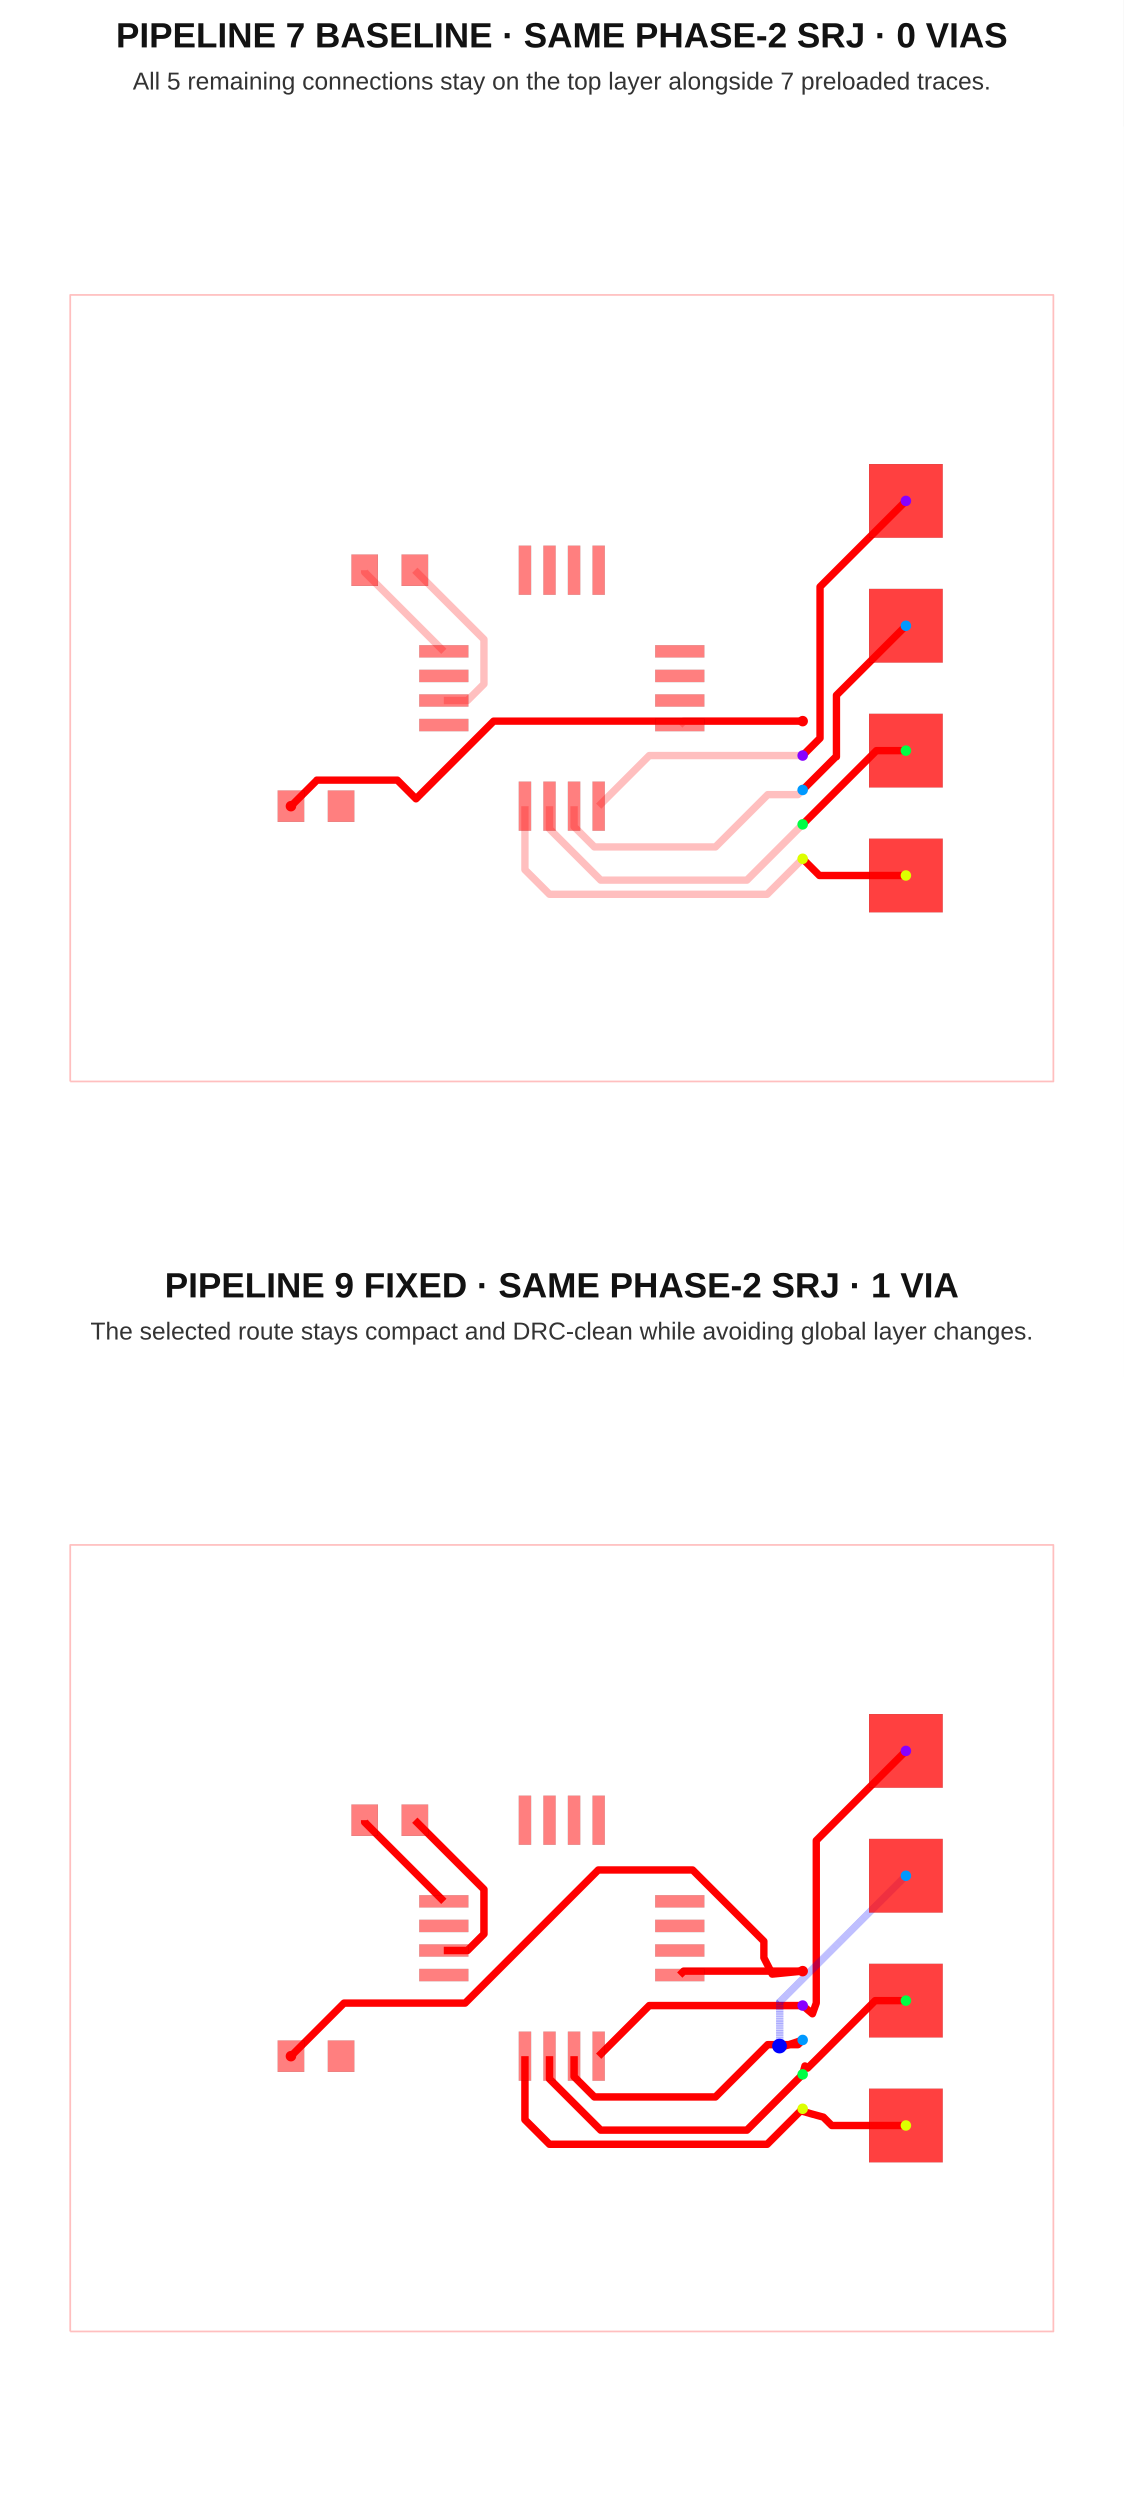
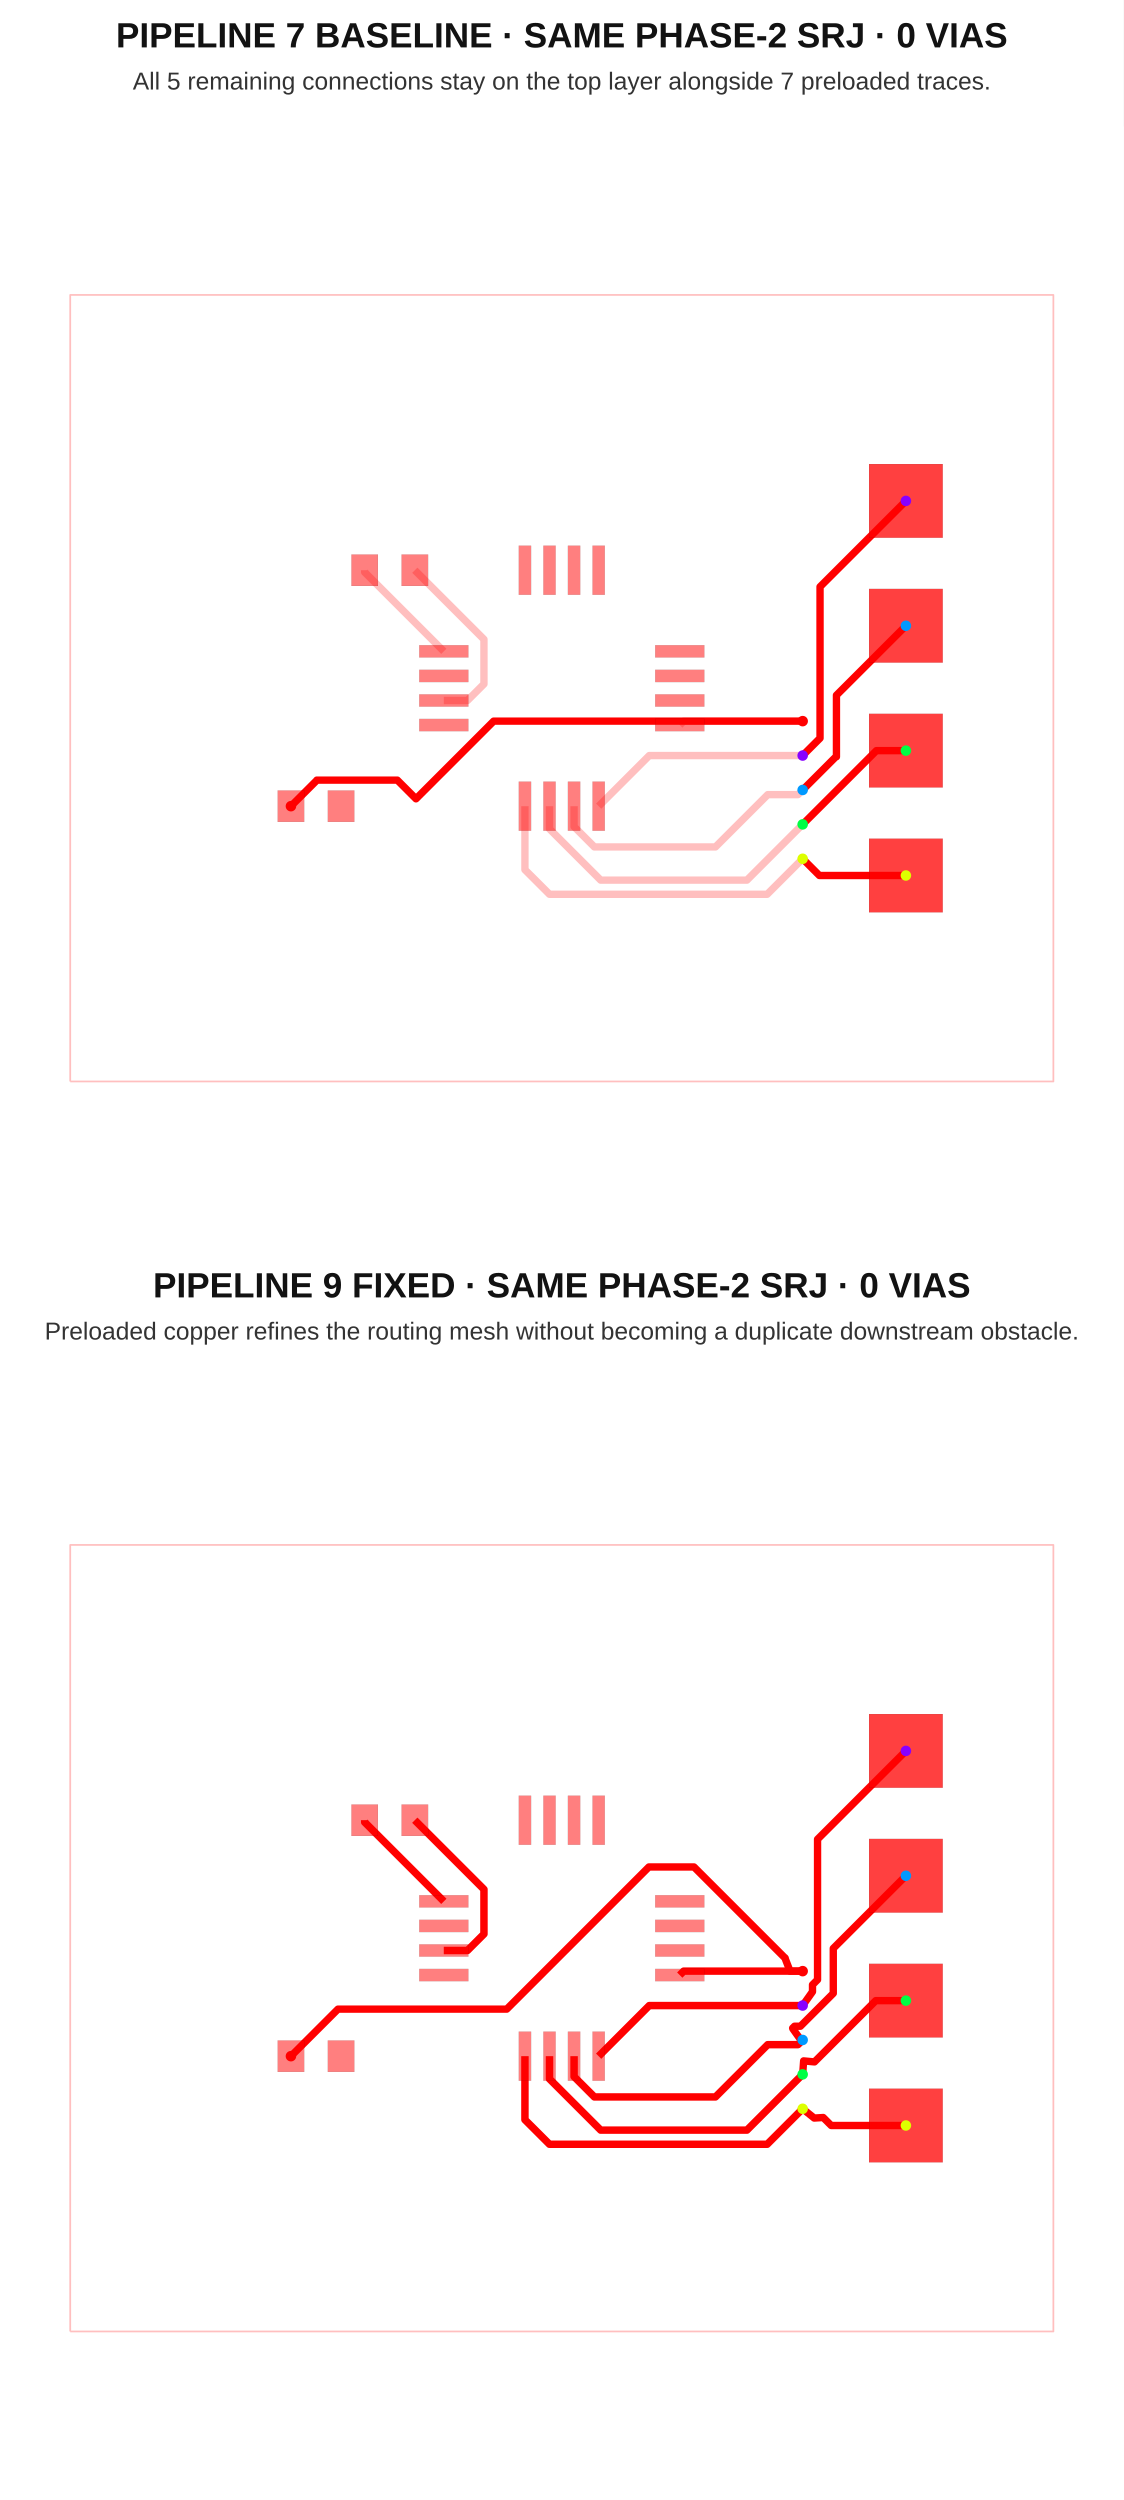
<svg xmlns="http://www.w3.org/2000/svg" width="640" height="1424" viewBox="0 0 640 1424">
  <g transform="translate(0, 0) scale(1, 1) translate(0, 0)">
    <rect width="100%" height="100%" fill="white" />
    <text x="320" y="27" font-family="Arial, sans-serif" font-size="20" font-weight="700" text-anchor="middle" fill="#121212">PIPELINE 7 BASELINE · SAME PHASE-2 SRJ · 0 VIAS</text>
    <text x="320" y="51" font-family="Arial, sans-serif" font-size="14" text-anchor="middle" fill="#333">All 5 remaining connections stay on the top layer alongside 7 preloaded traces.</text>
    <g transform="translate(0 72)">
      <rect width="100%" height="100%" fill="white" />
      <g>
        <polyline data-points="-10,-8 10,-8 10,8 -10,8 -10,-8" data-type="line" data-label="" points="40,544 600,544 600,96 40,96 40,544" fill="none" stroke="rgba(255,0,0,0.25)" stroke-linejoin="round" stroke-width="1px" />
      </g>
      <g>
        <polyline data-points="4.899900000000001,-0.6699999999999999 2.48,-0.6699999999999999 2.4,-0.75" data-type="line" data-label="" points="457.197,338.76 389.44,338.76 387.2,341" fill="none" stroke="rgba(255,0,0,0.25)" stroke-linejoin="round" stroke-width="4.2" />
      </g>
      <g>
        <polyline data-points="0.75,-2.4 1.7799999999999998,-1.37 4.899999999999999,-1.37" data-type="line" data-label="" points="341,387.2 369.84,358.36 457.2,358.36" fill="none" stroke="rgba(255,0,0,0.25)" stroke-linejoin="round" stroke-width="4.2" />
      </g>
      <g>
        <polyline data-points="0.25,-2.4 0.25,-2.81650868008 0.6625258755397136,-3.2290345556197138 3.125910160715991,-3.2290345556197138 4.189941349010209,-2.1650033673254954 4.804996632674503,-2.1650033673254954 4.899999999999999,-2.07" data-type="line" data-label="" points="327,387.2 327,398.862 338.551,410.413 407.525,410.413 437.318,380.62 454.54,380.62 457.2,377.96" fill="none" stroke="rgba(255,0,0,0.25)" stroke-linejoin="round" stroke-width="4.2" />
      </g>
      <g>
        <polyline data-points="-0.25,-2.4 -0.25,-2.8634378580294753 0.7907900038535713,-3.9042278618830464 3.765772138116952,-3.9042278618830464 4.899999999999999,-2.77" data-type="line" data-label="" points="313,387.2 313,400.176 342.142,429.318 425.442,429.318 457.2,397.56" fill="none" stroke="rgba(255,0,0,0.25)" stroke-linejoin="round" stroke-width="4.2" />
      </g>
      <g>
        <polyline data-points="4.899900000000001,-3.4699999999999998 4.1773664077099015,-4.192533592290099 -0.25031793562257487,-4.192533592290099 -0.75,-3.6928515279126737 -0.75,-2.4" data-type="line" data-label="" points="457.197,417.16 436.966,437.391 312.991,437.391 299,423.4 299,387.2" fill="none" stroke="rgba(255,0,0,0.25)" stroke-linejoin="round" stroke-width="4.2" />
      </g>
      <g>
        <polyline data-points="-2.4,-0.25 -1.91866422262809,-0.25 -1.5836729014020692,0.08499132122602093 -1.5836729014020692,0.9936729014020689 -2.99,2.4" data-type="line" data-label="" points="252.8,327 266.277,327 275.657,317.62 275.657,292.177 236.28,252.8" fill="none" stroke="rgba(255,0,0,0.25)" stroke-linejoin="round" stroke-width="4.2" />
      </g>
      <g>
        <polyline data-points="-4.01,2.4 -4.01,2.36 -2.4,0.75" data-type="line" data-label="" points="207.72,252.8 207.72,253.92 252.8,299" fill="none" stroke="rgba(255,0,0,0.25)" stroke-linejoin="round" stroke-width="4.2" />
      </g>
      <g>
        <polyline data-points="7,3.81 5.253269012543403,2.0632690125434032 5.253269012543403,-1.016630987456598 4.899900000000001,-1.37" data-type="line" data-label="" points="516,213.32 467.092,262.228 467.092,348.466 457.197,358.36" fill="none" stroke="red" stroke-linejoin="round" stroke-width="4.2" />
      </g>
      <g>
        <polyline data-points="7,1.27 5.587144150022742,-0.14285584997725786 5.587144150022742,-1.394679986150074 5.575220013849926,-1.394679986150074 4.899900000000001,-2.07" data-type="line" data-label="" points="516,284.44 476.44,324 476.44,359.051 476.106,359.051 457.197,377.96" fill="none" stroke="red" stroke-linejoin="round" stroke-width="4.2" />
      </g>
      <g>
        <polyline data-points="7,-1.27 6.399900000000001,-1.27 4.899900000000001,-2.7699999999999996" data-type="line" data-label="" points="516,355.56 499.197,355.56 457.197,397.56" fill="none" stroke="red" stroke-linejoin="round" stroke-width="4.2" />
      </g>
      <g>
        <polyline data-points="7,-3.81 5.2399000000000004,-3.81 4.899900000000001,-3.4699999999999998" data-type="line" data-label="" points="516,426.68 466.717,426.68 457.197,417.16" fill="none" stroke="red" stroke-linejoin="round" stroke-width="4.2" />
      </g>
      <g>
        <polyline data-points="4.899900000000001,-0.6699999999999999 -1.3858625080034779,-0.6699999999999999 -2.9661598227157566,-2.2502973147122787 -3.3465400336919924,-1.8699171037360427 -4.98345231463416,-1.8699171037360427 -4.98345231463416,-1.8734523146341604 -5.51,-2.4" data-type="line" data-label="" points="457.197,338.76 281.196,338.76 236.948,383.008 226.297,372.358 180.463,372.358 180.463,372.457 165.72,387.2" fill="none" stroke="red" stroke-linejoin="round" stroke-width="4.2" />
      </g>
      <g>
        <rect data-type="rect" data-label="top" data-x="-2.4" data-y="0.75" x="238.8" y="295.5" width="28" height="7" fill="rgba(255,0,0,0.5)" stroke="black" stroke-width="0.036" />
      </g>
      <g>
        <rect data-type="rect" data-label="top" data-x="-2.4" data-y="0.25" x="238.8" y="309.5" width="28" height="7" fill="rgba(255,0,0,0.5)" stroke="black" stroke-width="0.036" />
      </g>
      <g>
        <rect data-type="rect" data-label="top" data-x="-2.4" data-y="-0.25" x="238.8" y="323.5" width="28" height="7" fill="rgba(255,0,0,0.5)" stroke="black" stroke-width="0.036" />
      </g>
      <g>
        <rect data-type="rect" data-label="top" data-x="-2.4" data-y="-0.75" x="238.8" y="337.5" width="28" height="7" fill="rgba(255,0,0,0.5)" stroke="black" stroke-width="0.036" />
      </g>
      <g>
        <rect data-type="rect" data-label="top source_trace_4" data-x="-0.75" data-y="-2.4" x="295.5" y="373.2" width="7" height="28" fill="rgba(255,0,0,0.5)" stroke="black" stroke-width="0.036" />
      </g>
      <g>
        <rect data-type="rect" data-label="top source_trace_5" data-x="-0.25" data-y="-2.4" x="309.5" y="373.2" width="7" height="28" fill="rgba(255,0,0,0.5)" stroke="black" stroke-width="0.036" />
      </g>
      <g>
        <rect data-type="rect" data-label="top source_trace_6" data-x="0.25" data-y="-2.4" x="323.5" y="373.2" width="7" height="28" fill="rgba(255,0,0,0.5)" stroke="black" stroke-width="0.036" />
      </g>
      <g>
        <rect data-type="rect" data-label="top source_trace_7" data-x="0.75" data-y="-2.4" x="337.5" y="373.2" width="7" height="28" fill="rgba(255,0,0,0.5)" stroke="black" stroke-width="0.036" />
      </g>
      <g>
        <rect data-type="rect" data-label="top source_trace_2" data-x="2.4" data-y="-0.75" x="373.2" y="337.5" width="28" height="7" fill="rgba(255,0,0,0.5)" stroke="black" stroke-width="0.036" />
      </g>
      <g>
        <rect data-type="rect" data-label="top" data-x="2.4" data-y="-0.25" x="373.2" y="323.5" width="28" height="7" fill="rgba(255,0,0,0.5)" stroke="black" stroke-width="0.036" />
      </g>
      <g>
        <rect data-type="rect" data-label="top" data-x="2.4" data-y="0.25" x="373.2" y="309.5" width="28" height="7" fill="rgba(255,0,0,0.5)" stroke="black" stroke-width="0.036" />
      </g>
      <g>
        <rect data-type="rect" data-label="top" data-x="2.4" data-y="0.75" x="373.2" y="295.5" width="28" height="7" fill="rgba(255,0,0,0.5)" stroke="black" stroke-width="0.036" />
      </g>
      <g>
        <rect data-type="rect" data-label="top" data-x="0.75" data-y="2.4" x="337.5" y="238.8" width="7" height="28" fill="rgba(255,0,0,0.5)" stroke="black" stroke-width="0.036" />
      </g>
      <g>
        <rect data-type="rect" data-label="top" data-x="0.25" data-y="2.4" x="323.5" y="238.8" width="7" height="28" fill="rgba(255,0,0,0.5)" stroke="black" stroke-width="0.036" />
      </g>
      <g>
        <rect data-type="rect" data-label="top" data-x="-0.25" data-y="2.4" x="309.5" y="238.8" width="7" height="28" fill="rgba(255,0,0,0.5)" stroke="black" stroke-width="0.036" />
      </g>
      <g>
        <rect data-type="rect" data-label="top" data-x="-0.75" data-y="2.4" x="295.5" y="238.8" width="7" height="28" fill="rgba(255,0,0,0.5)" stroke="black" stroke-width="0.036" />
      </g>
      <g>
        <rect data-type="rect" data-label="top" data-x="-4.01" data-y="2.4" x="200.16" y="243.84" width="15.12" height="17.92" fill="rgba(255,0,0,0.5)" stroke="black" stroke-width="0.036" />
      </g>
      <g>
        <rect data-type="rect" data-label="top" data-x="-2.99" data-y="2.4" x="228.72" y="243.84" width="15.12" height="17.92" fill="rgba(255,0,0,0.5)" stroke="black" stroke-width="0.036" />
      </g>
      <g>
        <rect data-type="rect" data-label="top source_trace_2" data-x="-5.51" data-y="-2.4" x="158.16" y="378.24" width="15.12" height="17.92" fill="rgba(255,0,0,0.5)" stroke="black" stroke-width="0.036" />
      </g>
      <g>
        <rect data-type="rect" data-label="top" data-x="-4.49" data-y="-2.4" x="186.72" y="378.24" width="15.12" height="17.92" fill="rgba(255,0,0,0.5)" stroke="black" stroke-width="0.036" />
      </g>
      <g>
        <rect data-type="rect" data-label="top source_trace_4 bottom source_trace_4" data-x="7" data-y="-3.81" x="495" y="405.68" width="42" height="42" fill="rgba(255,0,0,0.75)" stroke="black" stroke-width="0.036" />
      </g>
      <g>
        <rect data-type="rect" data-label="top source_trace_5 bottom source_trace_5" data-x="7" data-y="-1.27" x="495" y="334.56" width="42" height="42" fill="rgba(255,0,0,0.75)" stroke="black" stroke-width="0.036" />
      </g>
      <g>
        <rect data-type="rect" data-label="top source_trace_6 bottom source_trace_6" data-x="7" data-y="1.27" x="495" y="263.44" width="42" height="42" fill="rgba(255,0,0,0.75)" stroke="black" stroke-width="0.036" />
      </g>
      <g>
        <rect data-type="rect" data-label="top source_trace_7 bottom source_trace_7" data-x="7" data-y="3.81" x="495" y="192.32" width="42" height="42" fill="rgba(255,0,0,0.75)" stroke="black" stroke-width="0.036" />
      </g>
      <g>
        <circle data-type="point" data-label="source_trace_2 source_trace_2 top" data-x="-5.51" data-y="-2.4" cx="165.72" cy="387.2" r="3" fill="hsl(0, 100%, 50%)" />
      </g>
      <g>
        <circle data-type="point" data-label="source_trace_2 source_trace_2 top" data-x="4.899900000000001" data-y="-0.6699999999999999" cx="457.197" cy="338.76" r="3" fill="hsl(0, 100%, 50%)" />
      </g>
      <g>
        <circle data-type="point" data-label="source_trace_4 source_trace_4 top" data-x="7" data-y="-3.81" cx="516" cy="426.68" r="3" fill="hsl(68, 100%, 50%)" />
      </g>
      <g>
        <circle data-type="point" data-label="source_trace_4 source_trace_4 top" data-x="4.899900000000001" data-y="-3.4699999999999998" cx="457.197" cy="417.16" r="3" fill="hsl(68, 100%, 50%)" />
      </g>
      <g>
        <circle data-type="point" data-label="source_trace_5 source_trace_5 top" data-x="7" data-y="-1.27" cx="516" cy="355.56" r="3" fill="hsl(136, 100%, 50%)" />
      </g>
      <g>
        <circle data-type="point" data-label="source_trace_5 source_trace_5 top" data-x="4.899900000000001" data-y="-2.7699999999999996" cx="457.197" cy="397.56" r="3" fill="hsl(136, 100%, 50%)" />
      </g>
      <g>
        <circle data-type="point" data-label="source_trace_6 source_trace_6 top" data-x="7" data-y="1.27" cx="516" cy="284.44" r="3" fill="hsl(204, 100%, 50%)" />
      </g>
      <g>
        <circle data-type="point" data-label="source_trace_6 source_trace_6 top" data-x="4.899900000000001" data-y="-2.07" cx="457.197" cy="377.96" r="3" fill="hsl(204, 100%, 50%)" />
      </g>
      <g>
        <circle data-type="point" data-label="source_trace_7 source_trace_7 top" data-x="7" data-y="3.81" cx="516" cy="213.32" r="3" fill="hsl(272, 100%, 50%)" />
      </g>
      <g>
        <circle data-type="point" data-label="source_trace_7 source_trace_7 top" data-x="4.899900000000001" data-y="-1.37" cx="457.197" cy="358.36" r="3" fill="hsl(272, 100%, 50%)" />
      </g>
      <g id="crosshair" style="display: none">
        <line id="crosshair-h" y1="0" y2="640" stroke="#666" stroke-width="0.5" />
        <line id="crosshair-v" x1="0" x2="640" stroke="#666" stroke-width="0.5" />
        <text id="coordinates" font-family="monospace" font-size="12" fill="#666" />
      </g>
    </g>
  </g>
  <g transform="translate(0, 712) scale(1, 1) translate(0, 0)">
    <rect width="100%" height="100%" fill="white" />
-     <text x="320" y="27" font-family="Arial, sans-serif" font-size="20" font-weight="700" text-anchor="middle" fill="#121212">PIPELINE 9 FIXED · SAME PHASE-2 SRJ · 1 VIA</text>
-     <text x="320" y="51" font-family="Arial, sans-serif" font-size="14" text-anchor="middle" fill="#333">The selected route stays compact and DRC-clean while avoiding global layer changes.</text>
+     <text x="320" y="27" font-family="Arial, sans-serif" font-size="20" font-weight="700" text-anchor="middle" fill="#121212">PIPELINE 9 FIXED · SAME PHASE-2 SRJ · 0 VIAS</text>
+     <text x="320" y="51" font-family="Arial, sans-serif" font-size="14" text-anchor="middle" fill="#333">Preloaded copper refines the routing mesh without becoming a duplicate downstream obstacle.</text>
    <g transform="translate(0 72)">
      <rect width="100%" height="100%" fill="white" />
      <g>
        <polyline data-points="-10,-8 10,-8 10,8 -10,8 -10,-8" data-type="line" data-label="" points="40,544 600,544 600,96 40,96 40,544" fill="none" stroke="rgba(255,0,0,0.25)" stroke-linejoin="round" stroke-width="1px" />
      </g>
      <g>
        <polyline data-points="4.899900000000001,-0.6699999999999999 2.48,-0.6699999999999999 2.4,-0.75" data-type="line" data-label="" points="457.197,338.76 389.44,338.76 387.2,341" fill="none" stroke="rgba(255,0,0,0.25)" stroke-linejoin="round" stroke-width="4.2" />
      </g>
      <g>
        <polyline data-points="0.75,-2.4 1.7799999999999998,-1.37 4.899999999999999,-1.37" data-type="line" data-label="" points="341,387.2 369.84,358.36 457.2,358.36" fill="none" stroke="rgba(255,0,0,0.25)" stroke-linejoin="round" stroke-width="4.2" />
      </g>
      <g>
        <polyline data-points="0.25,-2.4 0.25,-2.81650868008 0.6625258755397136,-3.2290345556197138 3.125910160715991,-3.2290345556197138 4.189941349010209,-2.1650033673254954 4.804996632674503,-2.1650033673254954 4.899999999999999,-2.07" data-type="line" data-label="" points="327,387.2 327,398.862 338.551,410.413 407.525,410.413 437.318,380.62 454.54,380.62 457.2,377.96" fill="none" stroke="rgba(255,0,0,0.25)" stroke-linejoin="round" stroke-width="4.2" />
      </g>
      <g>
        <polyline data-points="-0.25,-2.4 -0.25,-2.8634378580294753 0.7907900038535713,-3.9042278618830464 3.765772138116952,-3.9042278618830464 4.899999999999999,-2.77" data-type="line" data-label="" points="313,387.2 313,400.176 342.142,429.318 425.442,429.318 457.2,397.56" fill="none" stroke="rgba(255,0,0,0.25)" stroke-linejoin="round" stroke-width="4.2" />
      </g>
      <g>
        <polyline data-points="4.899900000000001,-3.4699999999999998 4.1773664077099015,-4.192533592290099 -0.25031793562257487,-4.192533592290099 -0.75,-3.6928515279126737 -0.75,-2.4" data-type="line" data-label="" points="457.197,417.16 436.966,437.391 312.991,437.391 299,423.4 299,387.2" fill="none" stroke="rgba(255,0,0,0.25)" stroke-linejoin="round" stroke-width="4.2" />
      </g>
      <g>
        <polyline data-points="-2.4,-0.25 -1.91866422262809,-0.25 -1.5836729014020692,0.08499132122602093 -1.5836729014020692,0.9936729014020689 -2.99,2.4" data-type="line" data-label="" points="252.8,327 266.277,327 275.657,317.62 275.657,292.177 236.28,252.8" fill="none" stroke="rgba(255,0,0,0.25)" stroke-linejoin="round" stroke-width="4.2" />
      </g>
      <g>
        <polyline data-points="-4.01,2.4 -4.01,2.36 -2.4,0.75" data-type="line" data-label="" points="207.72,252.8 207.72,253.92 252.8,299" fill="none" stroke="rgba(255,0,0,0.25)" stroke-linejoin="round" stroke-width="4.2" />
      </g>
      <g>
        <polyline data-points="4.899900000000001,-0.6699999999999999 2.48,-0.6699999999999999 2.4,-0.75" data-type="line" data-label="" points="457.197,338.76 389.44,338.76 387.2,341" fill="none" stroke="red" stroke-linejoin="round" stroke-width="4.2" />
      </g>
      <g>
        <polyline data-points="0.75,-2.4 1.7799999999999998,-1.37 4.899999999999999,-1.37" data-type="line" data-label="" points="341,387.2 369.84,358.36 457.2,358.36" fill="none" stroke="red" stroke-linejoin="round" stroke-width="4.2" />
      </g>
      <g>
        <polyline data-points="0.25,-2.4 0.25,-2.81650868008 0.6625258755397136,-3.2290345556197138 3.125910160715991,-3.2290345556197138 4.189941349010209,-2.1650033673254954 4.804996632674503,-2.1650033673254954 4.899999999999999,-2.07" data-type="line" data-label="" points="327,387.2 327,398.862 338.551,410.413 407.525,410.413 437.318,380.62 454.54,380.62 457.2,377.96" fill="none" stroke="red" stroke-linejoin="round" stroke-width="4.2" />
      </g>
      <g>
        <polyline data-points="-0.25,-2.4 -0.25,-2.8634378580294753 0.7907900038535713,-3.9042278618830464 3.765772138116952,-3.9042278618830464 4.899999999999999,-2.77" data-type="line" data-label="" points="313,387.2 313,400.176 342.142,429.318 425.442,429.318 457.2,397.56" fill="none" stroke="red" stroke-linejoin="round" stroke-width="4.2" />
      </g>
      <g>
        <polyline data-points="4.899900000000001,-3.4699999999999998 4.1773664077099015,-4.192533592290099 -0.25031793562257487,-4.192533592290099 -0.75,-3.6928515279126737 -0.75,-2.4" data-type="line" data-label="" points="457.197,417.16 436.966,437.391 312.991,437.391 299,423.4 299,387.2" fill="none" stroke="red" stroke-linejoin="round" stroke-width="4.2" />
      </g>
      <g>
        <polyline data-points="-2.4,-0.25 -1.91866422262809,-0.25 -1.5836729014020692,0.08499132122602093 -1.5836729014020692,0.9936729014020689 -2.99,2.4" data-type="line" data-label="" points="252.8,327 266.277,327 275.657,317.62 275.657,292.177 236.28,252.8" fill="none" stroke="red" stroke-linejoin="round" stroke-width="4.2" />
      </g>
      <g>
        <polyline data-points="-4.01,2.4 -4.01,2.36 -2.4,0.75" data-type="line" data-label="" points="207.72,252.8 207.72,253.92 252.8,299" fill="none" stroke="red" stroke-linejoin="round" stroke-width="4.2" />
      </g>
      <g>
-         <polyline data-points="7,3.81 5.176858542657293,1.9868585426572927 5.176858542657293,-1.3123923467249217 5.176858542657293,-1.319542535650897 5.099,-1.538 4.9,-1.37" data-type="line" data-label="" points="516,213.32 464.952,264.368 464.952,356.747 464.952,356.947 462.772,363.064 457.2,358.36" fill="none" stroke="red" stroke-linejoin="round" stroke-width="4.2" />
-       </g>
-       <g>
-         <polyline data-points="7,1.27 4.433750019221037,-1.296249980778963 4.433750019221037,-2.1987500192210367 4.429,-2.194" data-type="line" data-label="" points="516,284.44 444.145,356.295 444.145,381.565 444.012,381.432" fill="none" stroke="rgba(0,0,255,0.5)" stroke-linejoin="round" stroke-width="4.2" stroke-dasharray="0.2 0.2" />
-       </g>
-       <g>
-         <polyline data-points="4.429,-2.194 4.537,-2.194 4.9,-2.07" data-type="line" data-label="" points="444.012,381.432 447.036,381.432 457.2,377.96" fill="none" stroke="red" stroke-linejoin="round" stroke-width="4.2" />
-       </g>
-       <g>
-         <polyline data-points="7,-1.27 6.374776883077445,-1.27 5.17937659400724,-2.465400289070205 5.16485355604296,-2.479923327034485 4.999,-2.643 4.946,-2.5989999999999998 4.9,-2.77" data-type="line" data-label="" points="516,355.56 498.494,355.56 465.023,389.031 464.616,389.438 459.972,394.004 458.488,392.772 457.2,397.56" fill="none" stroke="red" stroke-linejoin="round" stroke-width="4.2" />
-       </g>
-       <g>
-         <polyline data-points="7,-3.81 5.4909274838317526,-3.81 5.320624709833769,-3.639697226002016 5.094,-3.578 4.864,-3.512 4.9,-3.47" data-type="line" data-label="" points="516,426.68 473.746,426.68 468.977,421.912 462.632,420.184 456.192,418.336 457.2,417.16" fill="none" stroke="red" stroke-linejoin="round" stroke-width="4.2" />
-       </g>
-       <g>
-         <polyline data-points="4.899900000000001,-0.6699999999999999 4.281,-0.731 4.110413907054631,-0.3975105683407375 4.1107306813994455,-0.39783390795694695 4.1107306813994455,-0.06204656690156929 2.6606841144978763,1.388 0.741855232329323,1.388 -1.966323150635374,-1.3201783829646971 -4.430178382964697,-1.3201783829646971 -5.51,-2.4" data-type="line" data-label="" points="457.197,338.76 439.868,340.468 435.092,331.13 435.1,331.139 435.1,321.737 394.499,281.136 340.772,281.136 264.943,356.965 195.955,356.965 165.72,387.2" fill="none" stroke="red" stroke-linejoin="round" stroke-width="4.2" />
+         <polyline data-points="7,3.81 5.202665621255007,2.012665621255007 5.202665621255007,-0.7785796764860251 5.202665621255007,-0.8444597638095142 5.108310561948277,-0.9388148231162445 5.100007999999999,-0.9471173850645226 5.100007999999999,-0.9910000000000001 5.100007999999999,-1.088 4.899999999999999,-1.37" data-type="line" data-label="" points="516,213.32 465.675,263.645 465.675,341.8 465.675,343.645 463.033,346.287 462.8,346.519 462.8,347.748 462.8,350.464 457.2,358.36" fill="none" stroke="red" stroke-linejoin="round" stroke-width="4.2" />
+       </g>
+       <g>
+         <polyline data-points="7,1.27 5.522754901103475,-0.20724509889652465 5.522754901103475,-1.1180188060729592 5.522754901103475,-1.122087642396502 4.854073004546183,-1.7907695389537948 4.734944174417728,-1.7907695389537948 4.734442866514893,-1.7907695389537948 4.696097695307097,-1.829114710161591 4.699999999999998,-1.8425019999999999 4.843,-2.042502 4.899900000000001,-2.07" data-type="line" data-label="" points="516,284.44 474.637,325.803 474.637,351.305 474.637,351.418 455.914,370.142 452.578,370.142 452.564,370.142 451.491,371.215 451.6,371.59 455.604,377.19 457.197,377.96" fill="none" stroke="red" stroke-linejoin="round" stroke-width="4.2" />
+       </g>
+       <g>
+         <polyline data-points="7,-1.27 6.386905561336146,-1.27 5.142621693547786,-2.514283867788359 5.140457671041766,-2.5164478902943803 4.919675841608665,-2.496 4.899900000000001,-2.7699999999999996" data-type="line" data-label="" points="516,355.56 498.833,355.56 463.993,390.4 463.933,390.461 457.751,389.888 457.197,397.56" fill="none" stroke="red" stroke-linejoin="round" stroke-width="4.2" />
+       </g>
+       <g>
+         <polyline data-points="7,-3.81 5.480131446924505,-3.81 5.317744986540895,-3.6476135396163905 5.134906,-3.659 4.899900000000001,-3.4699999999999998" data-type="line" data-label="" points="516,426.68 473.444,426.68 468.897,422.133 463.777,422.452 457.197,417.16" fill="none" stroke="red" stroke-linejoin="round" stroke-width="4.2" />
+       </g>
+       <g>
+         <polyline data-points="4.899900000000001,-0.6699999999999999 4.643,-0.670001 4.537,-0.39499999999999974 4.545976766112534,-0.40800980596019365 4.438397485726309,-0.3004305255739689 2.6885242961410647,1.4494426640112756 1.7722801972970117,1.4494426640112756 -1.1203532094422066,-1.4431907427279427 -4.527491955624312,-1.4431907427279427 -4.553190742727942,-1.4431907427279427 -5.51,-2.4" data-type="line" data-label="" points="457.197,338.76 450.004,338.76 447.036,331.06 447.287,331.424 444.275,328.412 395.279,279.416 369.624,279.416 288.63,360.409 193.23,360.409 192.511,360.409 165.72,387.2" fill="none" stroke="red" stroke-linejoin="round" stroke-width="4.2" />
      </g>
      <g>
        <rect data-type="rect" data-label="top" data-x="-2.4" data-y="0.75" x="238.8" y="295.5" width="28" height="7" fill="rgba(255,0,0,0.5)" stroke="black" stroke-width="0.036" />
      </g>
      <g>
        <rect data-type="rect" data-label="top" data-x="-2.4" data-y="0.25" x="238.8" y="309.5" width="28" height="7" fill="rgba(255,0,0,0.5)" stroke="black" stroke-width="0.036" />
      </g>
      <g>
        <rect data-type="rect" data-label="top" data-x="-2.4" data-y="-0.25" x="238.8" y="323.5" width="28" height="7" fill="rgba(255,0,0,0.5)" stroke="black" stroke-width="0.036" />
      </g>
      <g>
        <rect data-type="rect" data-label="top" data-x="-2.4" data-y="-0.75" x="238.8" y="337.5" width="28" height="7" fill="rgba(255,0,0,0.5)" stroke="black" stroke-width="0.036" />
      </g>
      <g>
        <rect data-type="rect" data-label="top source_trace_4" data-x="-0.75" data-y="-2.4" x="295.5" y="373.2" width="7" height="28" fill="rgba(255,0,0,0.5)" stroke="black" stroke-width="0.036" />
      </g>
      <g>
        <rect data-type="rect" data-label="top source_trace_5" data-x="-0.25" data-y="-2.4" x="309.5" y="373.2" width="7" height="28" fill="rgba(255,0,0,0.5)" stroke="black" stroke-width="0.036" />
      </g>
      <g>
        <rect data-type="rect" data-label="top source_trace_6" data-x="0.25" data-y="-2.4" x="323.5" y="373.2" width="7" height="28" fill="rgba(255,0,0,0.5)" stroke="black" stroke-width="0.036" />
      </g>
      <g>
        <rect data-type="rect" data-label="top source_trace_7" data-x="0.75" data-y="-2.4" x="337.5" y="373.2" width="7" height="28" fill="rgba(255,0,0,0.5)" stroke="black" stroke-width="0.036" />
      </g>
      <g>
        <rect data-type="rect" data-label="top source_trace_2" data-x="2.4" data-y="-0.75" x="373.2" y="337.5" width="28" height="7" fill="rgba(255,0,0,0.5)" stroke="black" stroke-width="0.036" />
      </g>
      <g>
        <rect data-type="rect" data-label="top" data-x="2.4" data-y="-0.25" x="373.2" y="323.5" width="28" height="7" fill="rgba(255,0,0,0.5)" stroke="black" stroke-width="0.036" />
      </g>
      <g>
        <rect data-type="rect" data-label="top" data-x="2.4" data-y="0.25" x="373.2" y="309.5" width="28" height="7" fill="rgba(255,0,0,0.5)" stroke="black" stroke-width="0.036" />
      </g>
      <g>
        <rect data-type="rect" data-label="top" data-x="2.4" data-y="0.75" x="373.2" y="295.5" width="28" height="7" fill="rgba(255,0,0,0.5)" stroke="black" stroke-width="0.036" />
      </g>
      <g>
        <rect data-type="rect" data-label="top" data-x="0.75" data-y="2.4" x="337.5" y="238.8" width="7" height="28" fill="rgba(255,0,0,0.5)" stroke="black" stroke-width="0.036" />
      </g>
      <g>
        <rect data-type="rect" data-label="top" data-x="0.25" data-y="2.4" x="323.5" y="238.8" width="7" height="28" fill="rgba(255,0,0,0.5)" stroke="black" stroke-width="0.036" />
      </g>
      <g>
        <rect data-type="rect" data-label="top" data-x="-0.25" data-y="2.4" x="309.5" y="238.8" width="7" height="28" fill="rgba(255,0,0,0.5)" stroke="black" stroke-width="0.036" />
      </g>
      <g>
        <rect data-type="rect" data-label="top" data-x="-0.75" data-y="2.4" x="295.5" y="238.8" width="7" height="28" fill="rgba(255,0,0,0.5)" stroke="black" stroke-width="0.036" />
      </g>
      <g>
        <rect data-type="rect" data-label="top" data-x="-4.01" data-y="2.4" x="200.16" y="243.84" width="15.12" height="17.92" fill="rgba(255,0,0,0.5)" stroke="black" stroke-width="0.036" />
      </g>
      <g>
        <rect data-type="rect" data-label="top" data-x="-2.99" data-y="2.4" x="228.72" y="243.84" width="15.12" height="17.92" fill="rgba(255,0,0,0.5)" stroke="black" stroke-width="0.036" />
      </g>
      <g>
        <rect data-type="rect" data-label="top source_trace_2" data-x="-5.51" data-y="-2.4" x="158.16" y="378.24" width="15.12" height="17.92" fill="rgba(255,0,0,0.5)" stroke="black" stroke-width="0.036" />
      </g>
      <g>
        <rect data-type="rect" data-label="top" data-x="-4.49" data-y="-2.4" x="186.72" y="378.24" width="15.12" height="17.92" fill="rgba(255,0,0,0.5)" stroke="black" stroke-width="0.036" />
      </g>
      <g>
        <rect data-type="rect" data-label="top source_trace_4 bottom source_trace_4" data-x="7" data-y="-3.81" x="495" y="405.68" width="42" height="42" fill="rgba(255,0,0,0.75)" stroke="black" stroke-width="0.036" />
      </g>
      <g>
        <rect data-type="rect" data-label="top source_trace_5 bottom source_trace_5" data-x="7" data-y="-1.27" x="495" y="334.56" width="42" height="42" fill="rgba(255,0,0,0.75)" stroke="black" stroke-width="0.036" />
      </g>
      <g>
        <rect data-type="rect" data-label="top source_trace_6 bottom source_trace_6" data-x="7" data-y="1.27" x="495" y="263.44" width="42" height="42" fill="rgba(255,0,0,0.75)" stroke="black" stroke-width="0.036" />
      </g>
      <g>
        <rect data-type="rect" data-label="top source_trace_7 bottom source_trace_7" data-x="7" data-y="3.81" x="495" y="192.32" width="42" height="42" fill="rgba(255,0,0,0.75)" stroke="black" stroke-width="0.036" />
      </g>
-       <circle data-type="circle" data-label="" data-x="4.429" data-y="-2.194" cx="444.012" cy="381.432" r="4.2" fill="blue" stroke="none" stroke-width="0.036" />
      <g>
        <circle data-type="point" data-label="source_trace_2 source_trace_2 top" data-x="-5.51" data-y="-2.4" cx="165.72" cy="387.2" r="3" fill="hsl(0, 100%, 50%)" />
      </g>
      <g>
        <circle data-type="point" data-label="source_trace_2 source_trace_2 top" data-x="4.899900000000001" data-y="-0.6699999999999999" cx="457.197" cy="338.76" r="3" fill="hsl(0, 100%, 50%)" />
      </g>
      <g>
        <circle data-type="point" data-label="source_trace_4 source_trace_4 top" data-x="7" data-y="-3.81" cx="516" cy="426.68" r="3" fill="hsl(68, 100%, 50%)" />
      </g>
      <g>
        <circle data-type="point" data-label="source_trace_4 source_trace_4 top" data-x="4.899900000000001" data-y="-3.4699999999999998" cx="457.197" cy="417.16" r="3" fill="hsl(68, 100%, 50%)" />
      </g>
      <g>
        <circle data-type="point" data-label="source_trace_5 source_trace_5 top" data-x="7" data-y="-1.27" cx="516" cy="355.56" r="3" fill="hsl(136, 100%, 50%)" />
      </g>
      <g>
        <circle data-type="point" data-label="source_trace_5 source_trace_5 top" data-x="4.899900000000001" data-y="-2.7699999999999996" cx="457.197" cy="397.56" r="3" fill="hsl(136, 100%, 50%)" />
      </g>
      <g>
        <circle data-type="point" data-label="source_trace_6 source_trace_6 top" data-x="7" data-y="1.27" cx="516" cy="284.44" r="3" fill="hsl(204, 100%, 50%)" />
      </g>
      <g>
        <circle data-type="point" data-label="source_trace_6 source_trace_6 top" data-x="4.899900000000001" data-y="-2.07" cx="457.197" cy="377.96" r="3" fill="hsl(204, 100%, 50%)" />
      </g>
      <g>
        <circle data-type="point" data-label="source_trace_7 source_trace_7 top" data-x="7" data-y="3.81" cx="516" cy="213.32" r="3" fill="hsl(272, 100%, 50%)" />
      </g>
      <g>
        <circle data-type="point" data-label="source_trace_7 source_trace_7 top" data-x="4.899900000000001" data-y="-1.37" cx="457.197" cy="358.36" r="3" fill="hsl(272, 100%, 50%)" />
      </g>
      <g id="crosshair__stack1" style="display: none">
        <line id="crosshair-h__stack1" y1="0" y2="640" stroke="#666" stroke-width="0.5" />
        <line id="crosshair-v__stack1" x1="0" x2="640" stroke="#666" stroke-width="0.5" />
        <text id="coordinates__stack1" font-family="monospace" font-size="12" fill="#666" />
      </g>
    </g>
  </g>
</svg>
